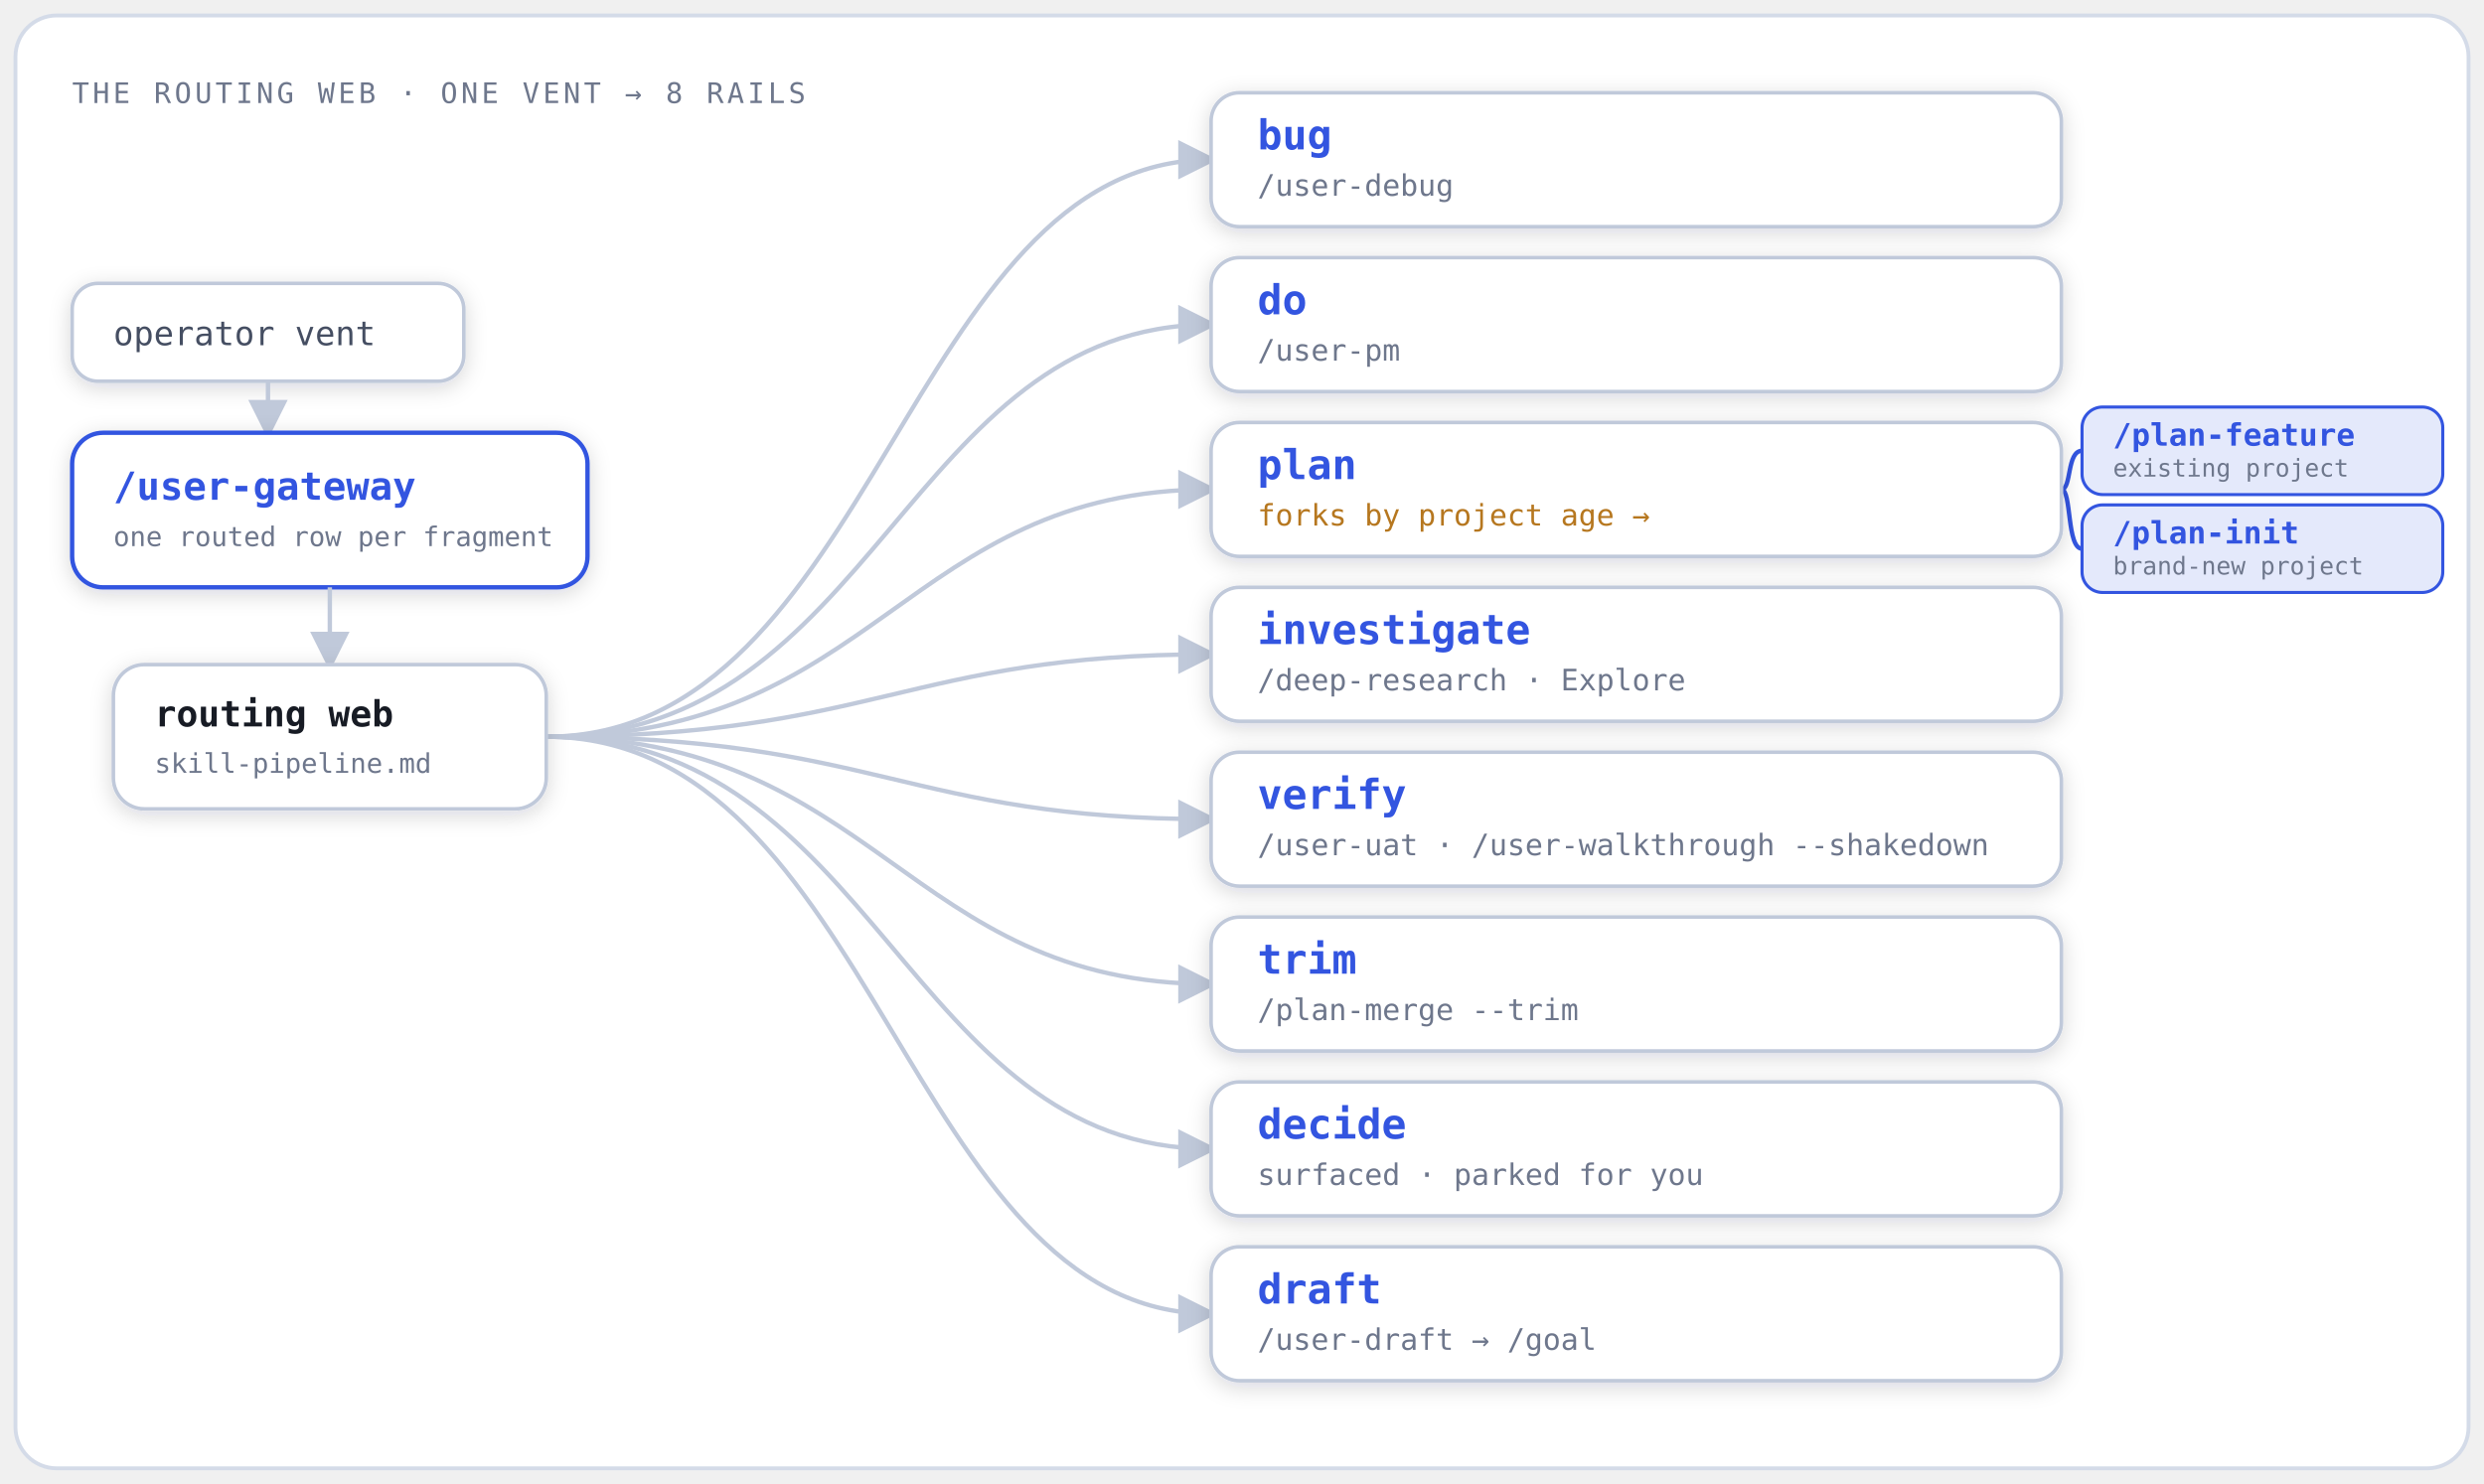
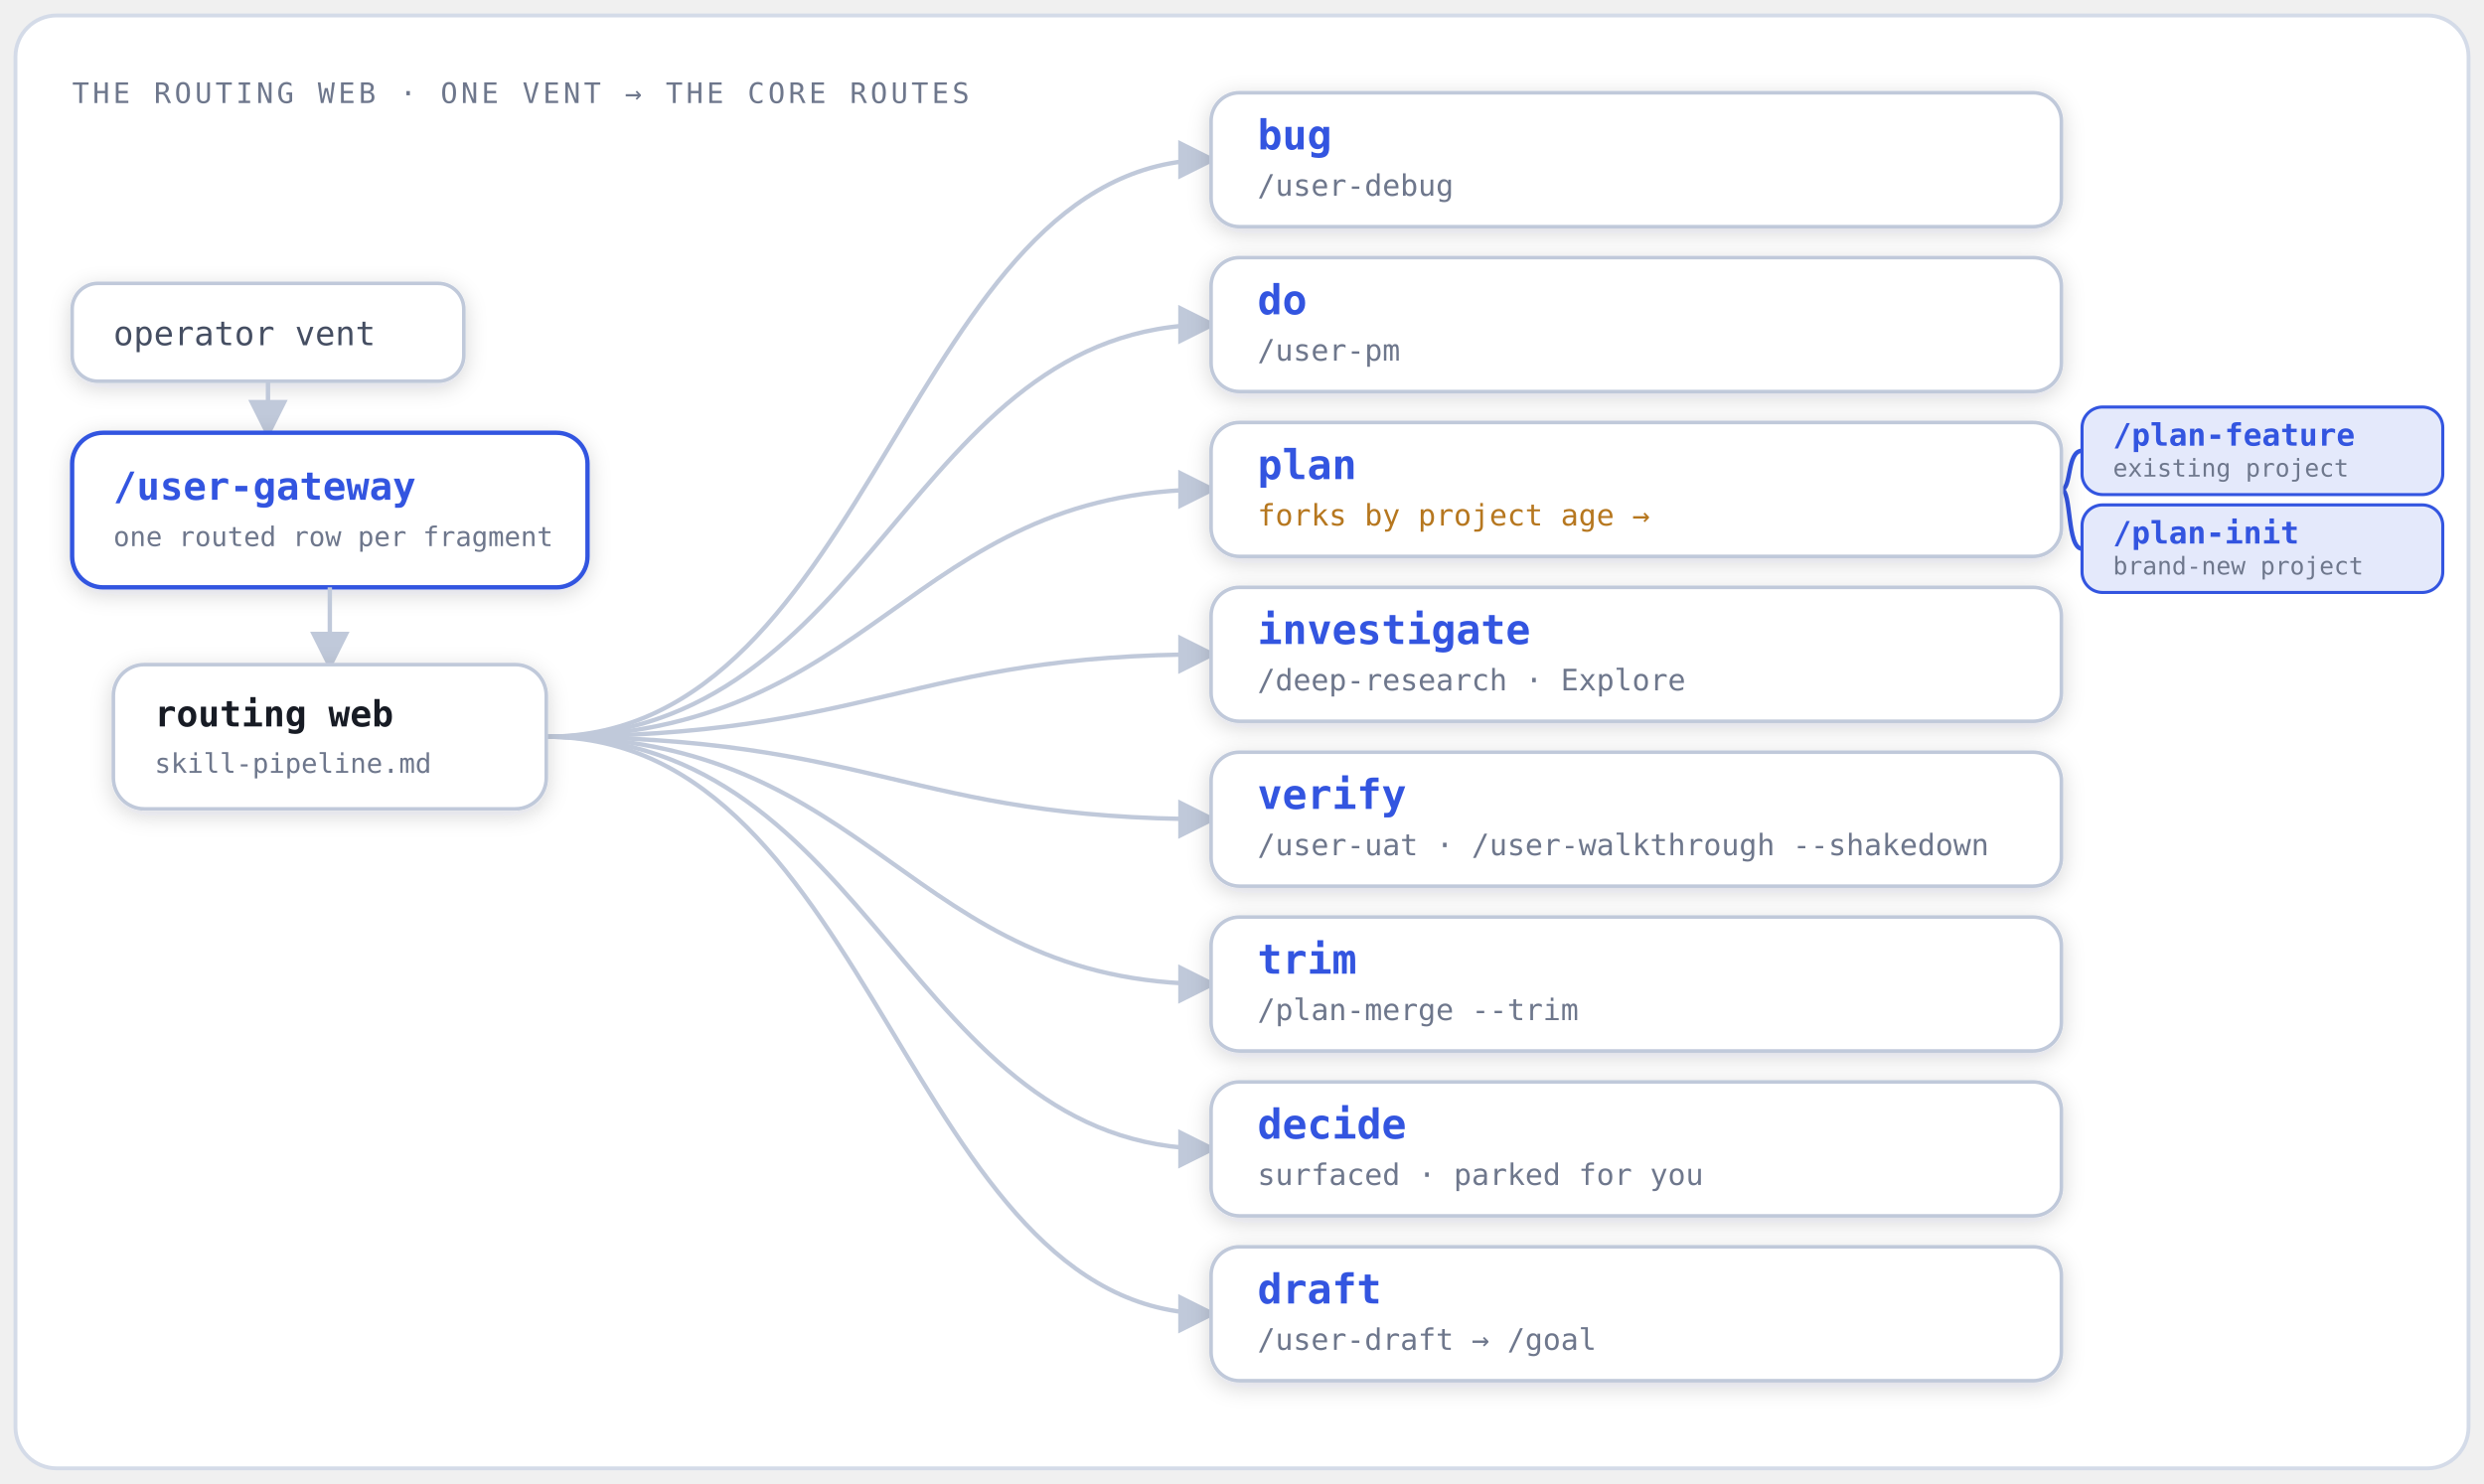
- <svg xmlns="http://www.w3.org/2000/svg" viewBox="0 0 964 576" font-family="ui-monospace,'Cascadia Code','SF Mono',Consolas,'Roboto Mono',monospace" role="img" aria-label="The routing web: operator vent through user-gateway to eight rails, with the plan rail forking to plan-feature (existing project) and plan-init (new project)">
+ <svg xmlns="http://www.w3.org/2000/svg" viewBox="0 0 964 576" font-family="ui-monospace,'Cascadia Code','SF Mono',Consolas,'Roboto Mono',monospace" role="img" aria-label="The routing web: operator vent through user-gateway to the core rails, with the plan rail forking to plan-feature (existing project) and plan-init (new project)">
  <defs>
    <marker id="ar-light" markerWidth="9" markerHeight="9" refX="7.5" refY="4.5" orient="auto">
      <path d="M0,0 L9,4.5 L0,9 Z" fill="#C0C9DA" />
    </marker>
    <filter id="sh-light" x="-20%" y="-40%" width="140%" height="180%">
      <feDropShadow dx="0" dy="2" stdDeviation="4" flood-color="rgba(20,26,40,.16)" />
    </filter>
  </defs>
  <style>
    .bg{fill:#FFFFFF;stroke:#D4DBE8;stroke-width:1.5}
    .fan{fill:none;stroke:#C0C9DA;stroke-width:1.7}
    .fork{fill:none;stroke:#3355E0;stroke-width:1.7}
    .rail rect{fill:#FFFFFF;stroke:#C0C9DA;stroke-width:1.4;filter:url(#sh-light)}
    .rail-name{fill:#3355E0;font-size:16px;font-weight:600}
    .rail-dest{fill:#6E778C;font-size:11.5px}
    .rail-sub{fill:#B6771F;font-size:11.5px}
    .innode rect{fill:#FFFFFF;stroke:#C0C9DA;stroke-width:1.4;filter:url(#sh-light)}
    .innode.gw rect{stroke:#3355E0;stroke-width:1.7}
    .in-t{fill:#454E62;font-size:13px}
    .gw-cmd{fill:#3355E0;font-size:15px;font-weight:600}
    .gw-sub{fill:#6E778C;font-size:10.5px}
    .hub-t{fill:#171B24;font-size:14px;font-weight:600}
    .hub-sub{fill:#6E778C;font-size:10.5px}
    .chip rect{fill:#E4E9FB;stroke:#3355E0;stroke-width:1.2}
    .chip-cmd{fill:#3355E0;font-size:12px;font-weight:600}
    .chip-lbl{fill:#6E778C;font-size:9.5px}
    .title{fill:#6E778C;font-size:11px;letter-spacing:.12em}
  </style>
  <rect class="bg" x="6" y="6" width="952" height="564" rx="16" />
-   <text class="title" x="28" y="40">THE ROUTING WEB  ·  ONE VENT  →  8 RAILS</text>
+   <text class="title" x="28" y="40">THE ROUTING WEB  ·  ONE VENT  →  THE CORE ROUTES</text>
  <g>
    <path class="fan" marker-end="url(#ar-light)" d="M212,286 C 340,286 352,62 470,62" />
    <path class="fan" marker-end="url(#ar-light)" d="M212,286 C 340,286 352,126 470,126" />
    <path class="fan" marker-end="url(#ar-light)" d="M212,286 C 340,286 352,190 470,190" />
    <path class="fan" marker-end="url(#ar-light)" d="M212,286 C 340,286 352,254 470,254" />
    <path class="fan" marker-end="url(#ar-light)" d="M212,286 C 340,286 352,318 470,318" />
    <path class="fan" marker-end="url(#ar-light)" d="M212,286 C 340,286 352,382 470,382" />
    <path class="fan" marker-end="url(#ar-light)" d="M212,286 C 340,286 352,446 470,446" />
    <path class="fan" marker-end="url(#ar-light)" d="M212,286 C 340,286 352,510 470,510" />
  </g>
  <path class="fork" d="M800,190 C 804,190 802,175 808,175" />
  <path class="fork" d="M800,190 C 804,190 802,213 808,213" />
  <g class="innode vent">
    <rect x="28" y="110" width="152" height="38" rx="10" />
    <text class="in-t" x="44" y="134">operator vent</text>
  </g>
  <path class="fan" marker-end="url(#ar-light)" d="M104,148 L104,168" />
  <g class="innode gw">
    <rect x="28" y="168" width="200" height="60" rx="12" />
    <text class="gw-cmd" x="44" y="194">/user-gateway</text>
    <text class="gw-sub" x="44" y="212">one routed row per fragment</text>
  </g>
  <path class="fan" marker-end="url(#ar-light)" d="M128,228 L128,258" />
  <g class="innode hub">
    <rect x="44" y="258" width="168" height="56" rx="12" />
    <text class="hub-t" x="60" y="282">routing web</text>
    <text class="hub-sub" x="60" y="300">skill-pipeline.md</text>
  </g>
  <g>
    <g class="rail">
      <rect x="470" y="36" width="330" height="52" rx="11" />
      <text class="rail-name" x="488" y="58">bug</text>
      <text class="rail-dest" x="488" y="76">/user-debug</text>
    </g>
    <g class="rail">
      <rect x="470" y="100" width="330" height="52" rx="11" />
      <text class="rail-name" x="488" y="122">do</text>
      <text class="rail-dest" x="488" y="140">/user-pm</text>
    </g>
    <g class="rail">
      <rect x="470" y="164" width="330" height="52" rx="11" />
      <text class="rail-name" x="488" y="186">plan</text>
      <text class="rail-sub" x="488" y="204">forks by project age →</text>
    </g>
    <g class="rail">
      <rect x="470" y="228" width="330" height="52" rx="11" />
      <text class="rail-name" x="488" y="250">investigate</text>
      <text class="rail-dest" x="488" y="268">/deep-research  ·  Explore</text>
    </g>
    <g class="rail">
      <rect x="470" y="292" width="330" height="52" rx="11" />
      <text class="rail-name" x="488" y="314">verify</text>
      <text class="rail-dest" x="488" y="332">/user-uat  ·  /user-walkthrough --shakedown</text>
    </g>
    <g class="rail">
      <rect x="470" y="356" width="330" height="52" rx="11" />
      <text class="rail-name" x="488" y="378">trim</text>
      <text class="rail-dest" x="488" y="396">/plan-merge --trim</text>
    </g>
    <g class="rail">
      <rect x="470" y="420" width="330" height="52" rx="11" />
      <text class="rail-name" x="488" y="442">decide</text>
      <text class="rail-dest" x="488" y="460">surfaced  ·  parked for you</text>
    </g>
    <g class="rail">
      <rect x="470" y="484" width="330" height="52" rx="11" />
      <text class="rail-name" x="488" y="506">draft</text>
      <text class="rail-dest" x="488" y="524">/user-draft  →  /goal</text>
    </g>
  </g>
  <g class="chip">
    <rect x="808" y="158" width="140" height="34" rx="8" />
    <text class="chip-cmd" x="820" y="173">/plan-feature</text>
    <text class="chip-lbl" x="820" y="185">existing project</text>
  </g>
  <g class="chip">
    <rect x="808" y="196" width="140" height="34" rx="8" />
    <text class="chip-cmd" x="820" y="211">/plan-init</text>
    <text class="chip-lbl" x="820" y="223">brand-new project</text>
  </g>
</svg>
